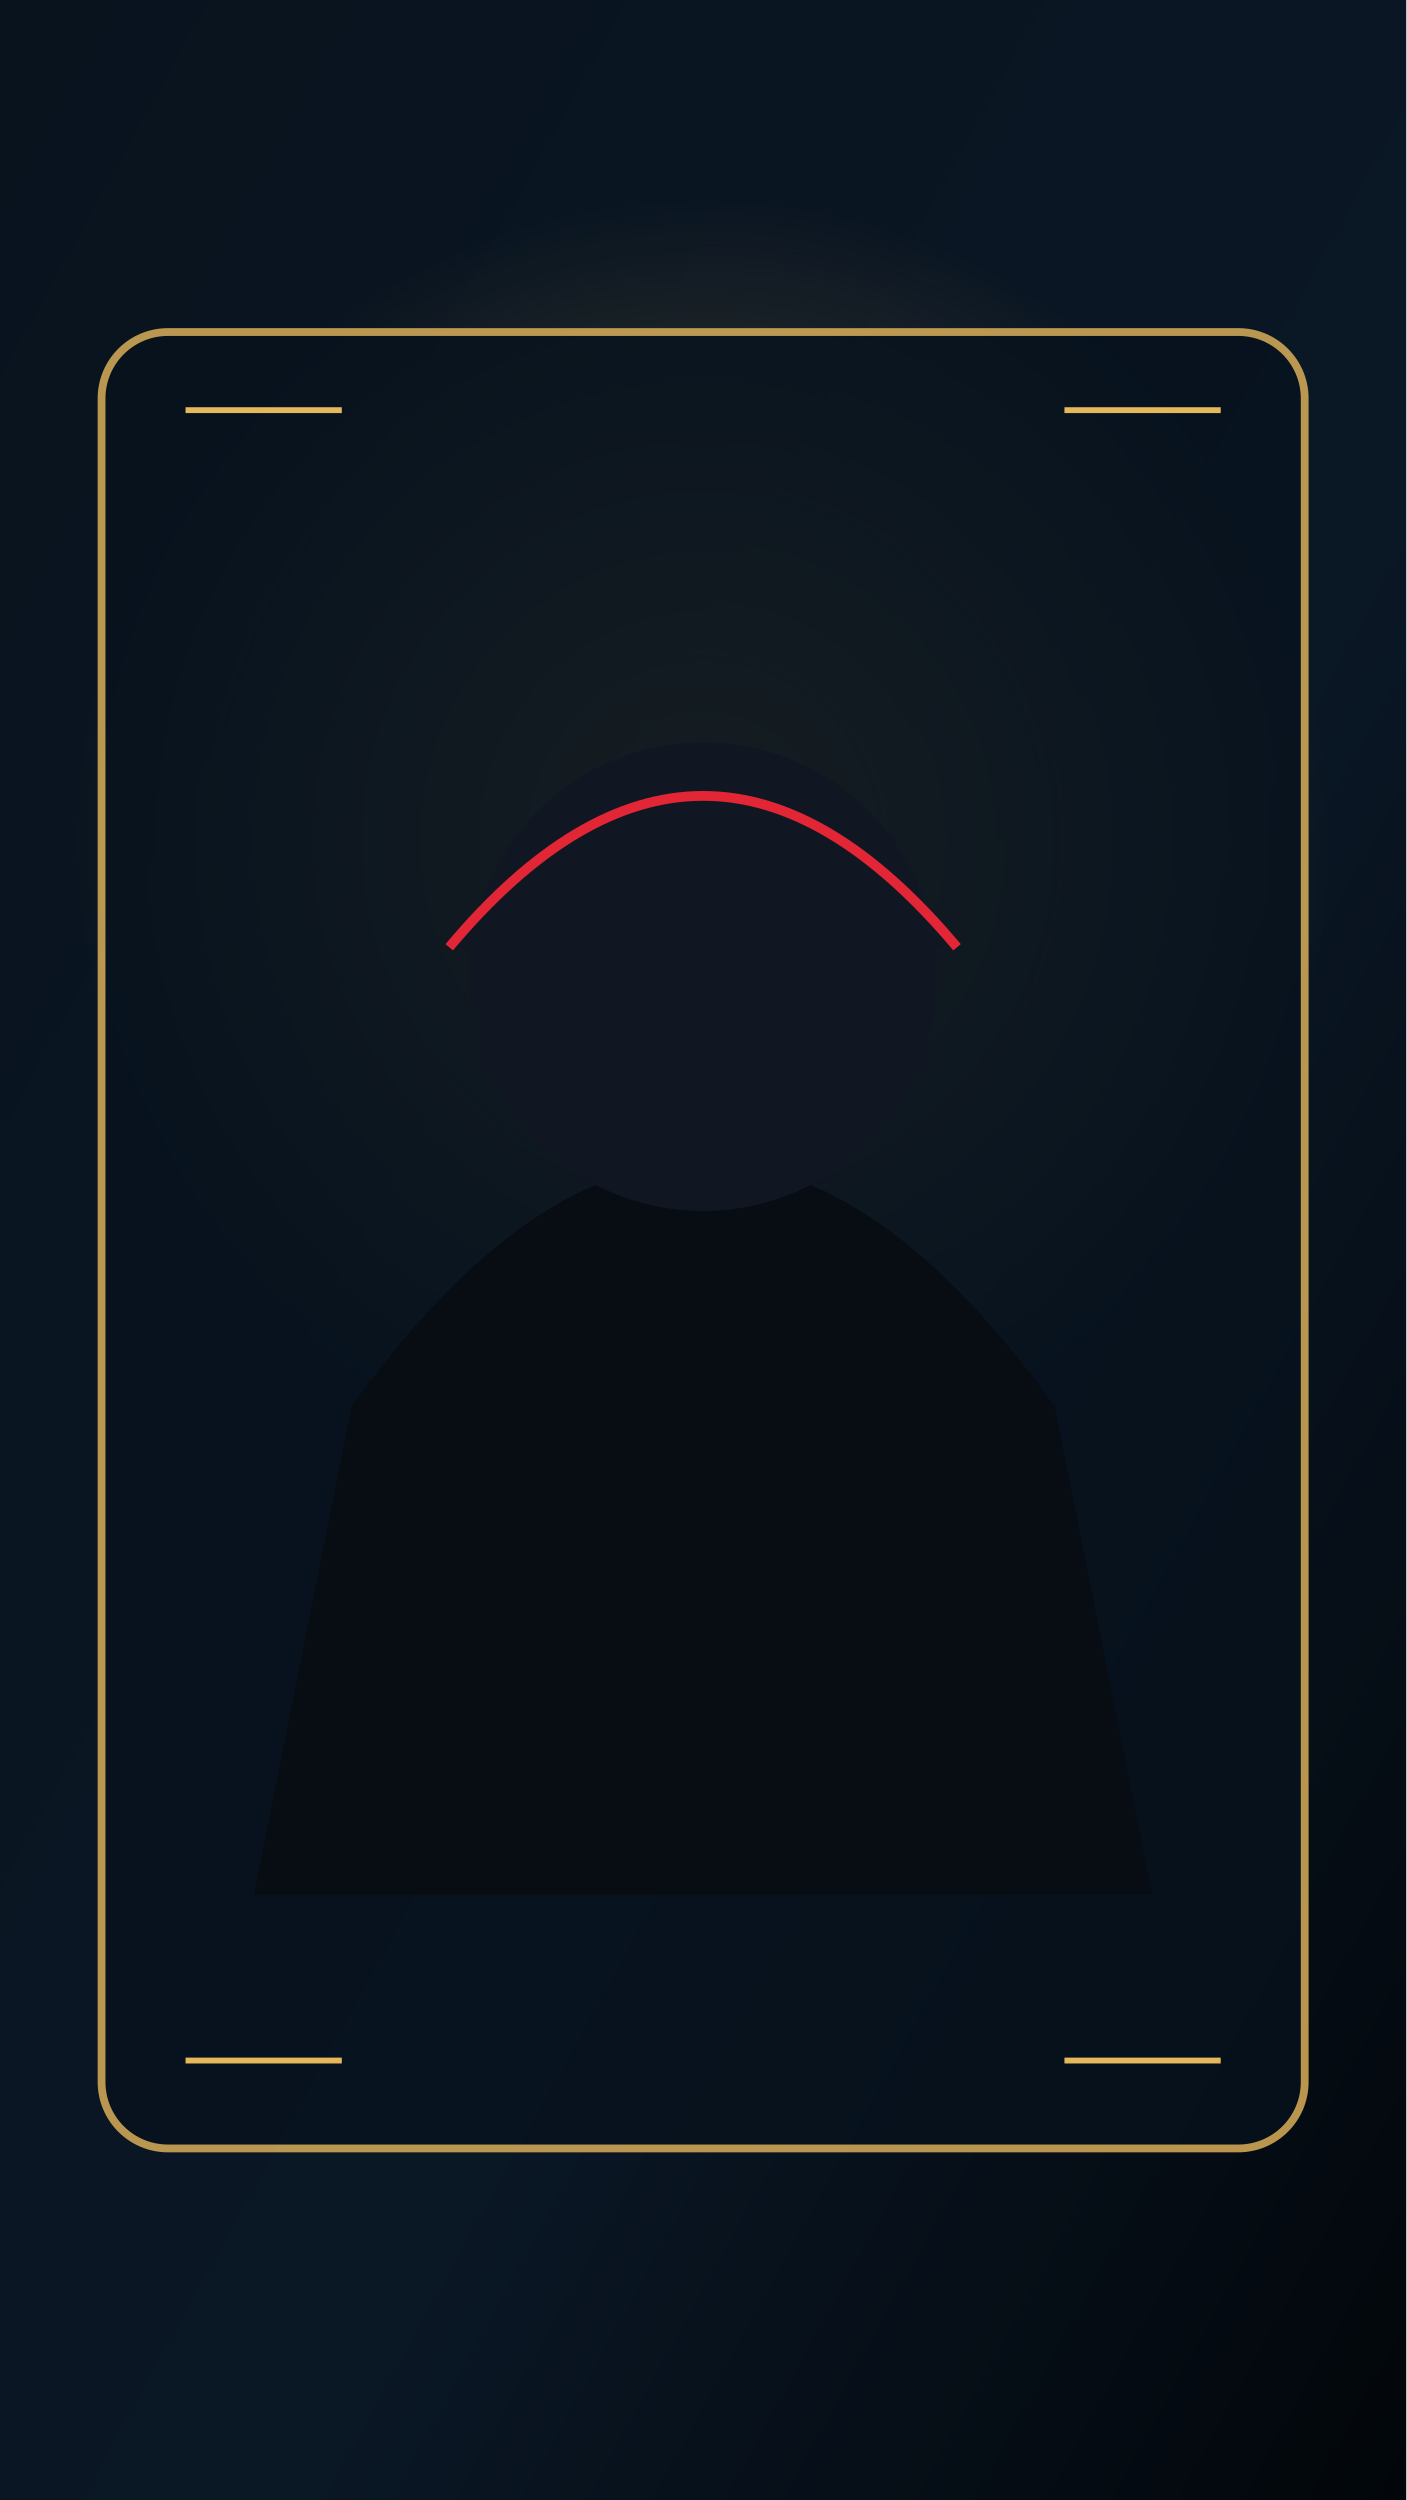
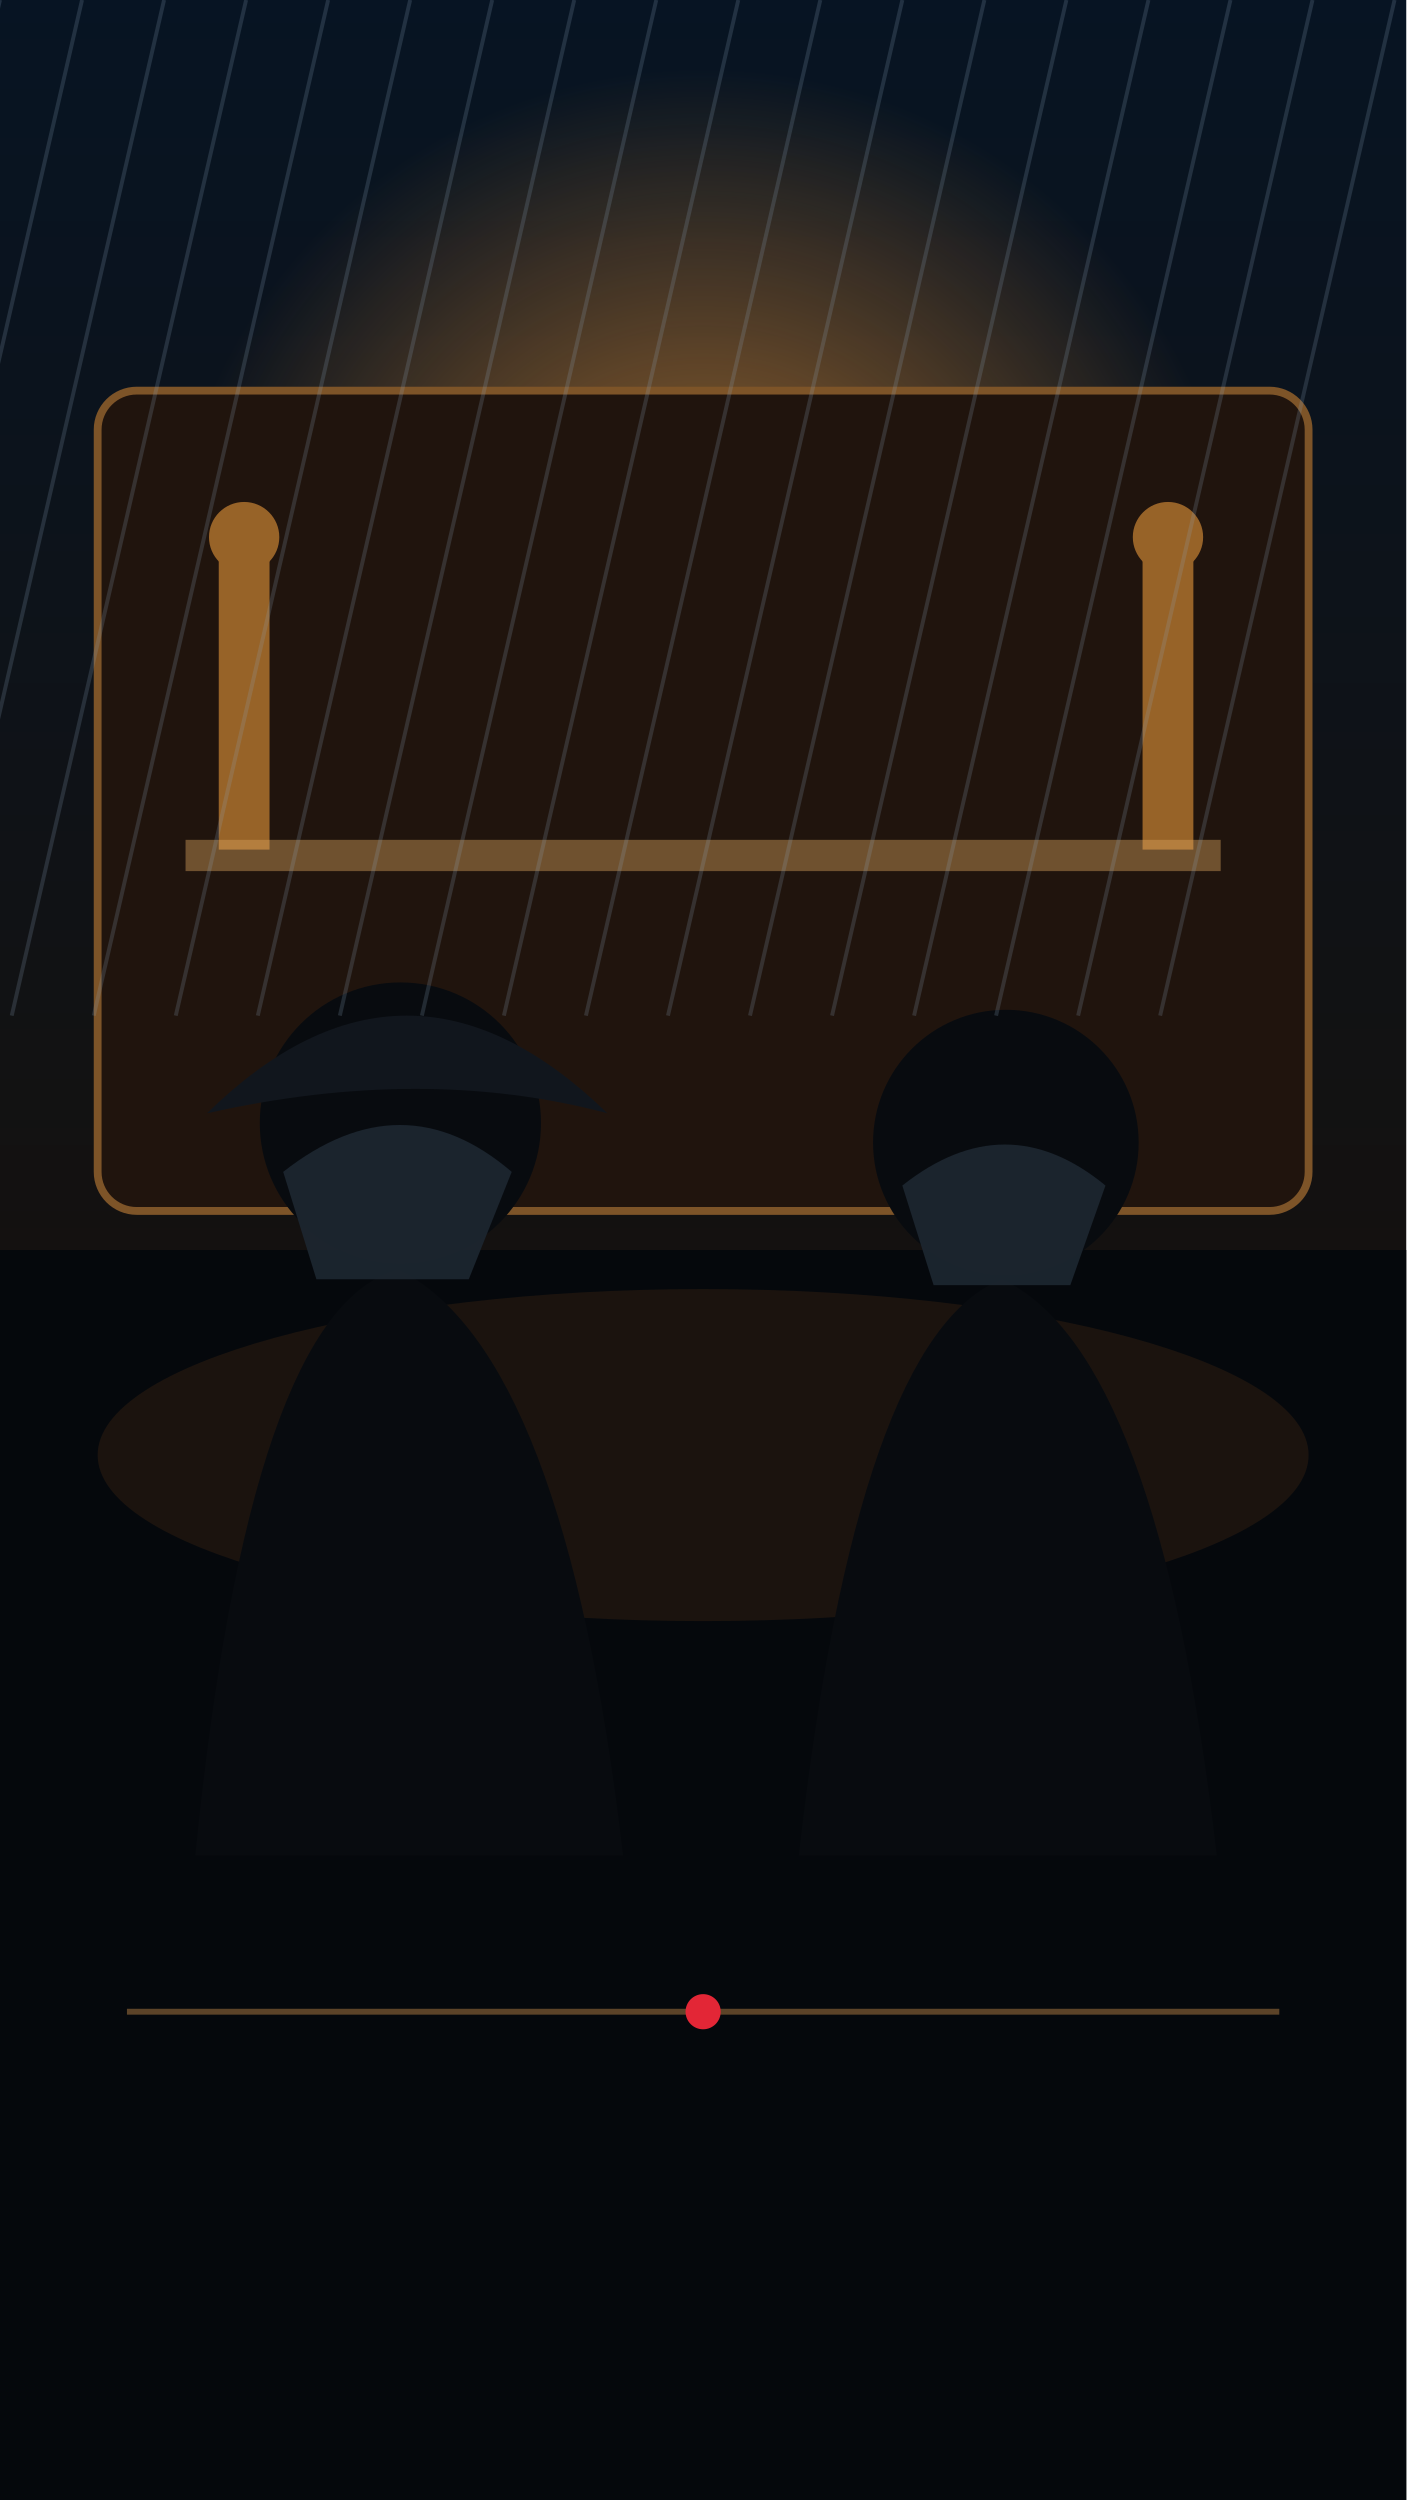
- <svg xmlns="http://www.w3.org/2000/svg" width="720" height="1280">
+ <svg xmlns="http://www.w3.org/2000/svg" width="720" height="1280" viewBox="0 0 720 1280">
  <defs>
-     <linearGradient id="g" y2="1">
-       <stop stop-color="#09131e" />
-       <stop offset=".6" stop-color="#0a1725" />
-       <stop offset="1" stop-color="#02060a" />
+     <linearGradient id="bg" x2="0" y2="1">
+       <stop stop-color="#071423" />
+       <stop offset=".55" stop-color="#15110e" />
+       <stop offset="1" stop-color="#030609" />
    </linearGradient>
-     <radialGradient id="l">
-       <stop stop-color="#e6b85c" stop-opacity=".35" />
-       <stop offset="1" stop-color="#e6b85c" stop-opacity="0" />
+     <radialGradient id="lamp">
+       <stop stop-color="#ffd98a" stop-opacity=".95" />
+       <stop offset=".25" stop-color="#d98c38" stop-opacity=".55" />
+       <stop offset="1" stop-color="#d98c38" stop-opacity="0" />
    </radialGradient>
  </defs>
-   <rect width="720" height="1280" fill="url(#g)" />
-   <ellipse cx="360" cy="430" rx="320" ry="330" fill="url(#l)" />
-   <rect x="52" y="170" width="616" height="930" rx="34" fill="#06111d" stroke="#e6b85c" stroke-width="4" opacity=".8" />
-   <path d="M180 720 Q360 470 540 720 L590 970 H130Z" fill="#080c13" />
-   <circle cx="360" cy="500" r="120" fill="#111722" />
-   <path d="M230 485 Q360 330 490 485" fill="#111722" stroke="#e32636" stroke-width="5" />
-   <path d="M95 210 L175 210 M545 210 L625 210 M95 1055 L175 1055 M545 1055 L625 1055" stroke="#e6b85c" stroke-width="3" />
+   <rect width="720" height="1280" fill="url(#bg)" />
+   <circle cx="360" cy="310" r="275" fill="url(#lamp)" />
+   <rect x="50" y="200" width="620" height="420" rx="20" fill="#20140d" stroke="#7d5428" stroke-width="4" />
+   <g fill="#bf7d32" opacity=".75">
+     <circle cx="125" cy="275" r="18" />
+     <circle cx="598" cy="275" r="18" />
+     <rect x="112" y="275" width="26" height="160" />
+     <rect x="585" y="275" width="26" height="160" />
+   </g>
+   <rect x="95" y="430" width="530" height="16" fill="#dba55e" opacity=".42" />
+   <rect x="0" y="640" width="720" height="640" fill="#05080c" />
+   <ellipse cx="360" cy="745" rx="310" ry="85" fill="#1b130e" />
+   <g fill="#080b0f">
+     <circle cx="205" cy="575" r="72" />
+     <path d="M100 950q28-280 104-300q85 42 115 300z" />
+     <path d="M106 570q102-100 205 0q-94-25-205 0z" fill="#11161d" />
+     <circle cx="515" cy="585" r="68" />
+     <path d="M409 950q30-266 104-295q80 37 110 295z" />
+   </g>
+   <g fill="#1c2630" opacity=".92">
+     <path d="M145 600q61-48 117 0l-22 55h-78z" />
+     <path d="M462 607q53-42 104 0l-18 51h-70z" />
+   </g>
+   <g stroke="#8ba6bd" stroke-width="2" opacity=".2">
+     <path d="M0 0l-120 520" />
+     <path d="M42 0l-120 520" />
+     <path d="M84 0l-120 520" />
+     <path d="M126 0l-120 520" />
+     <path d="M168 0l-120 520" />
+     <path d="M210 0l-120 520" />
+     <path d="M252 0l-120 520" />
+     <path d="M294 0l-120 520" />
+     <path d="M336 0l-120 520" />
+     <path d="M378 0l-120 520" />
+     <path d="M420 0l-120 520" />
+     <path d="M462 0l-120 520" />
+     <path d="M504 0l-120 520" />
+     <path d="M546 0l-120 520" />
+     <path d="M588 0l-120 520" />
+     <path d="M630 0l-120 520" />
+     <path d="M672 0l-120 520" />
+     <path d="M714 0l-120 520" />
+   </g>
+   <path d="M65 1030h590" stroke="#c58c49" stroke-width="3" opacity=".45" />
+   <circle cx="360" cy="1030" r="9" fill="#e32636" />
</svg>
